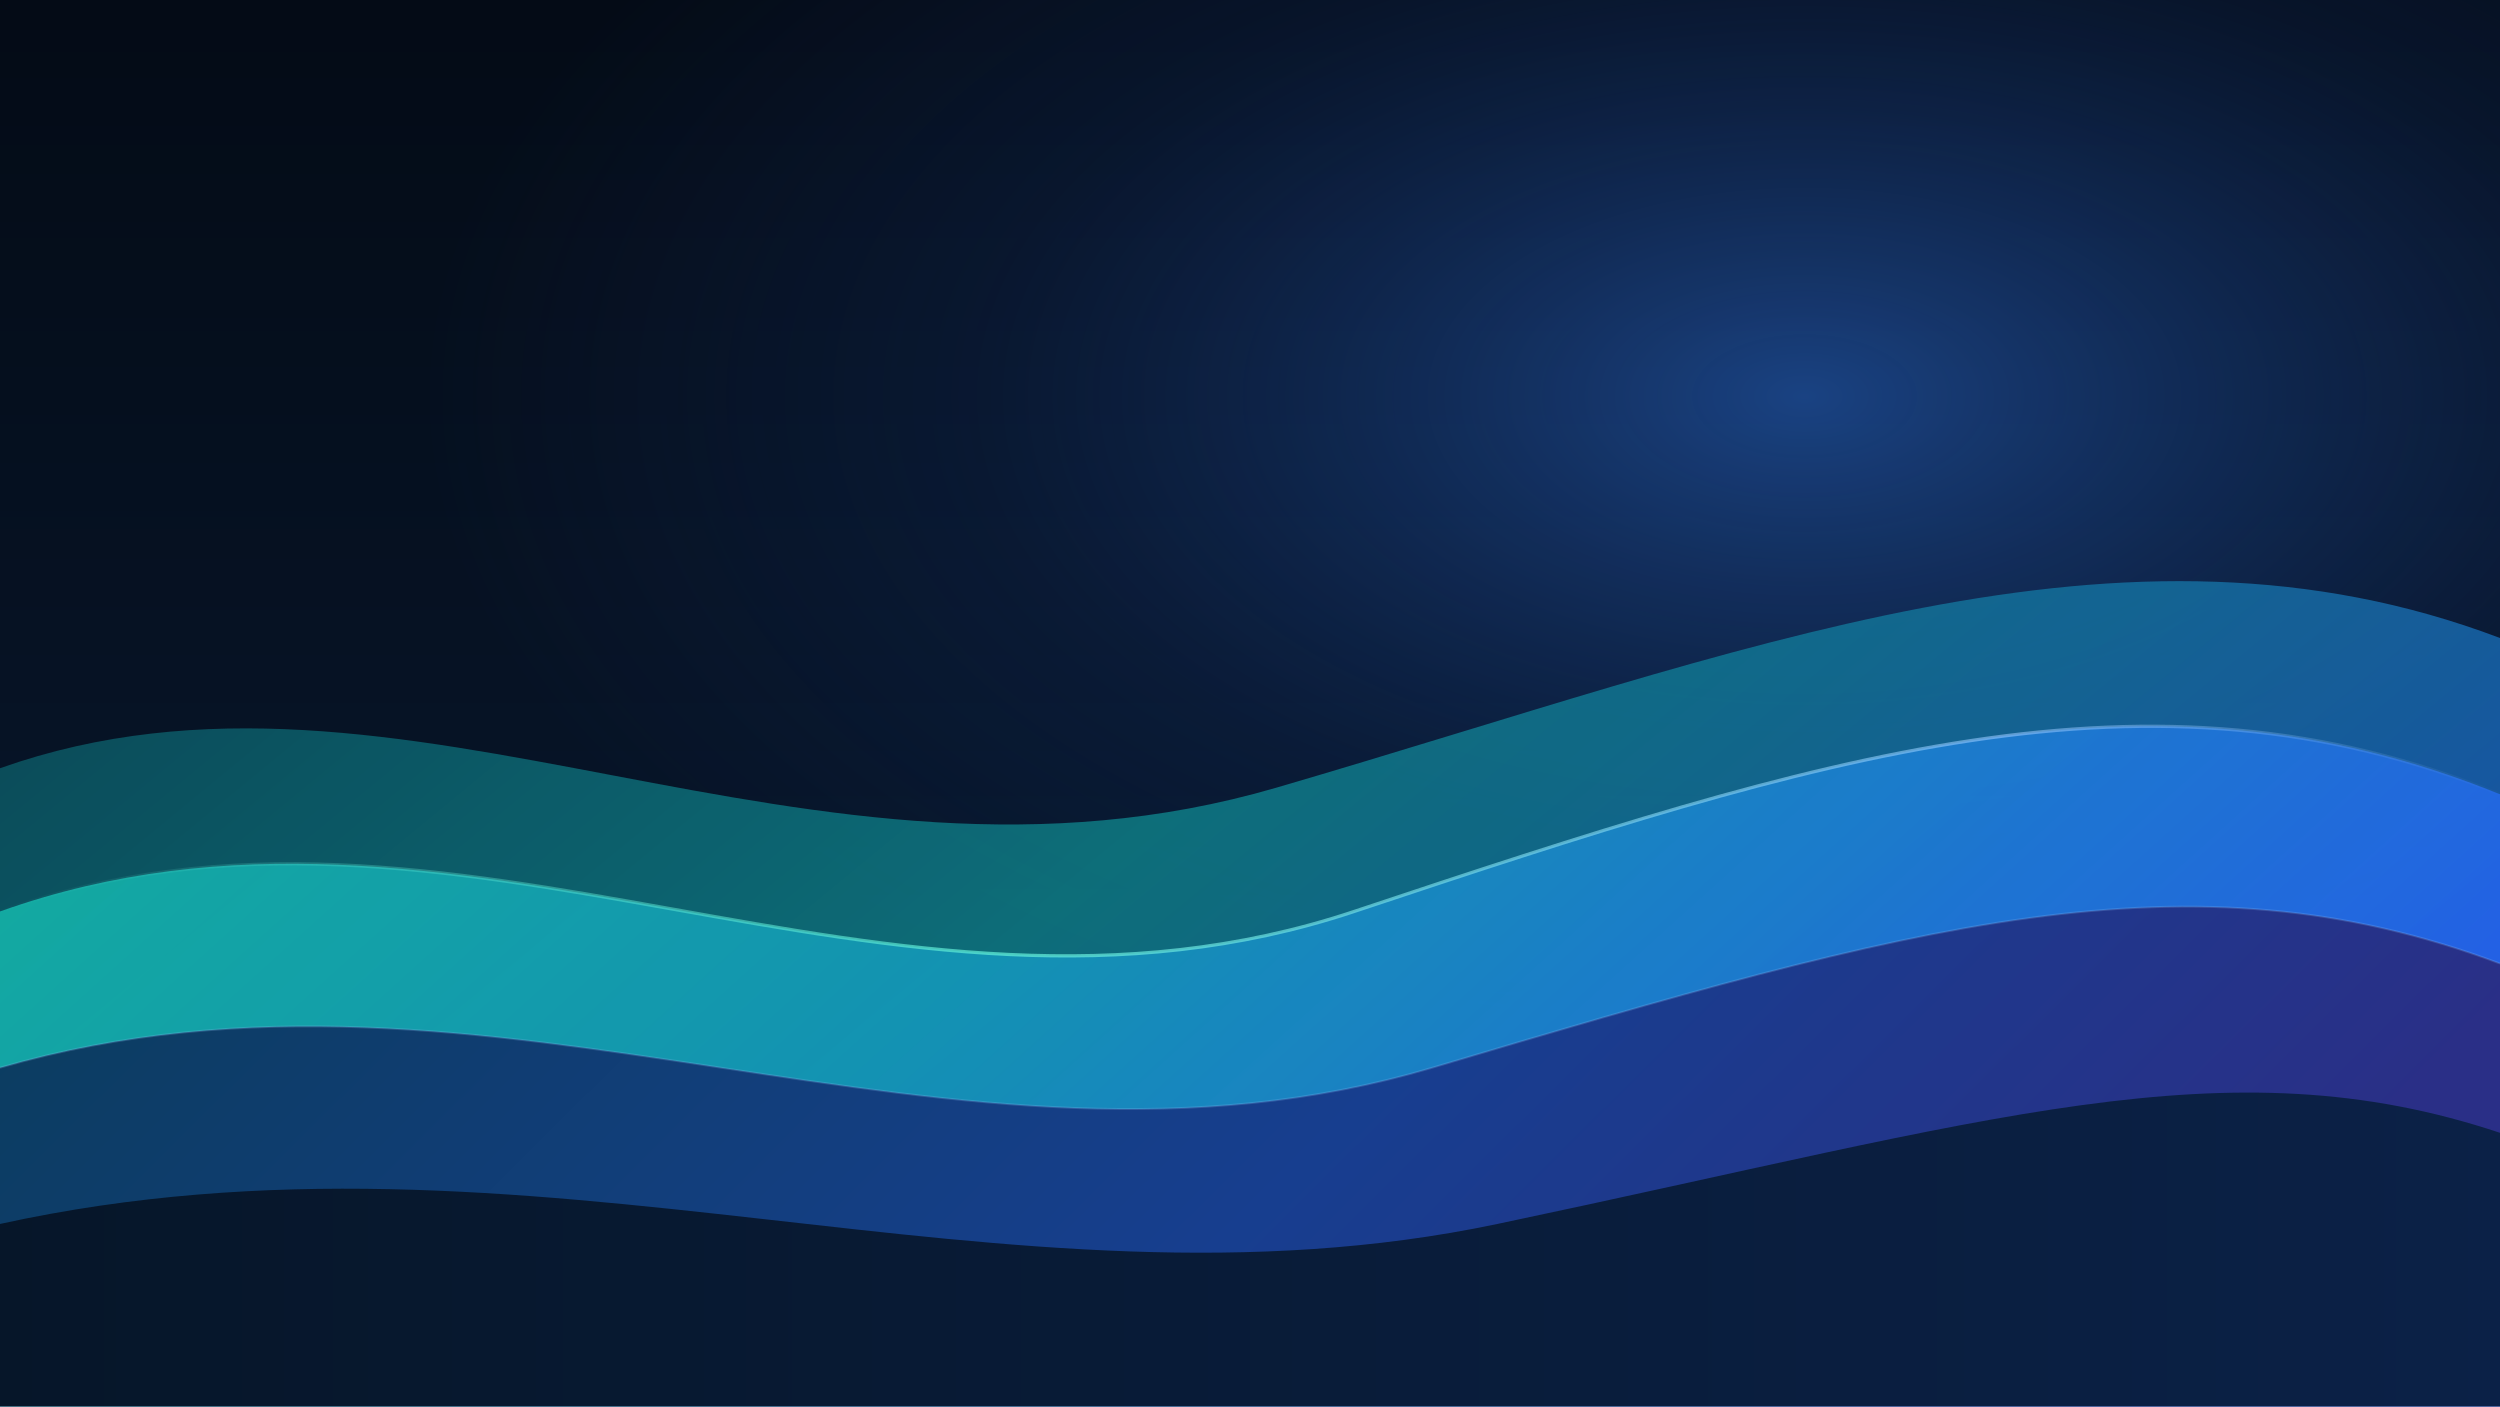
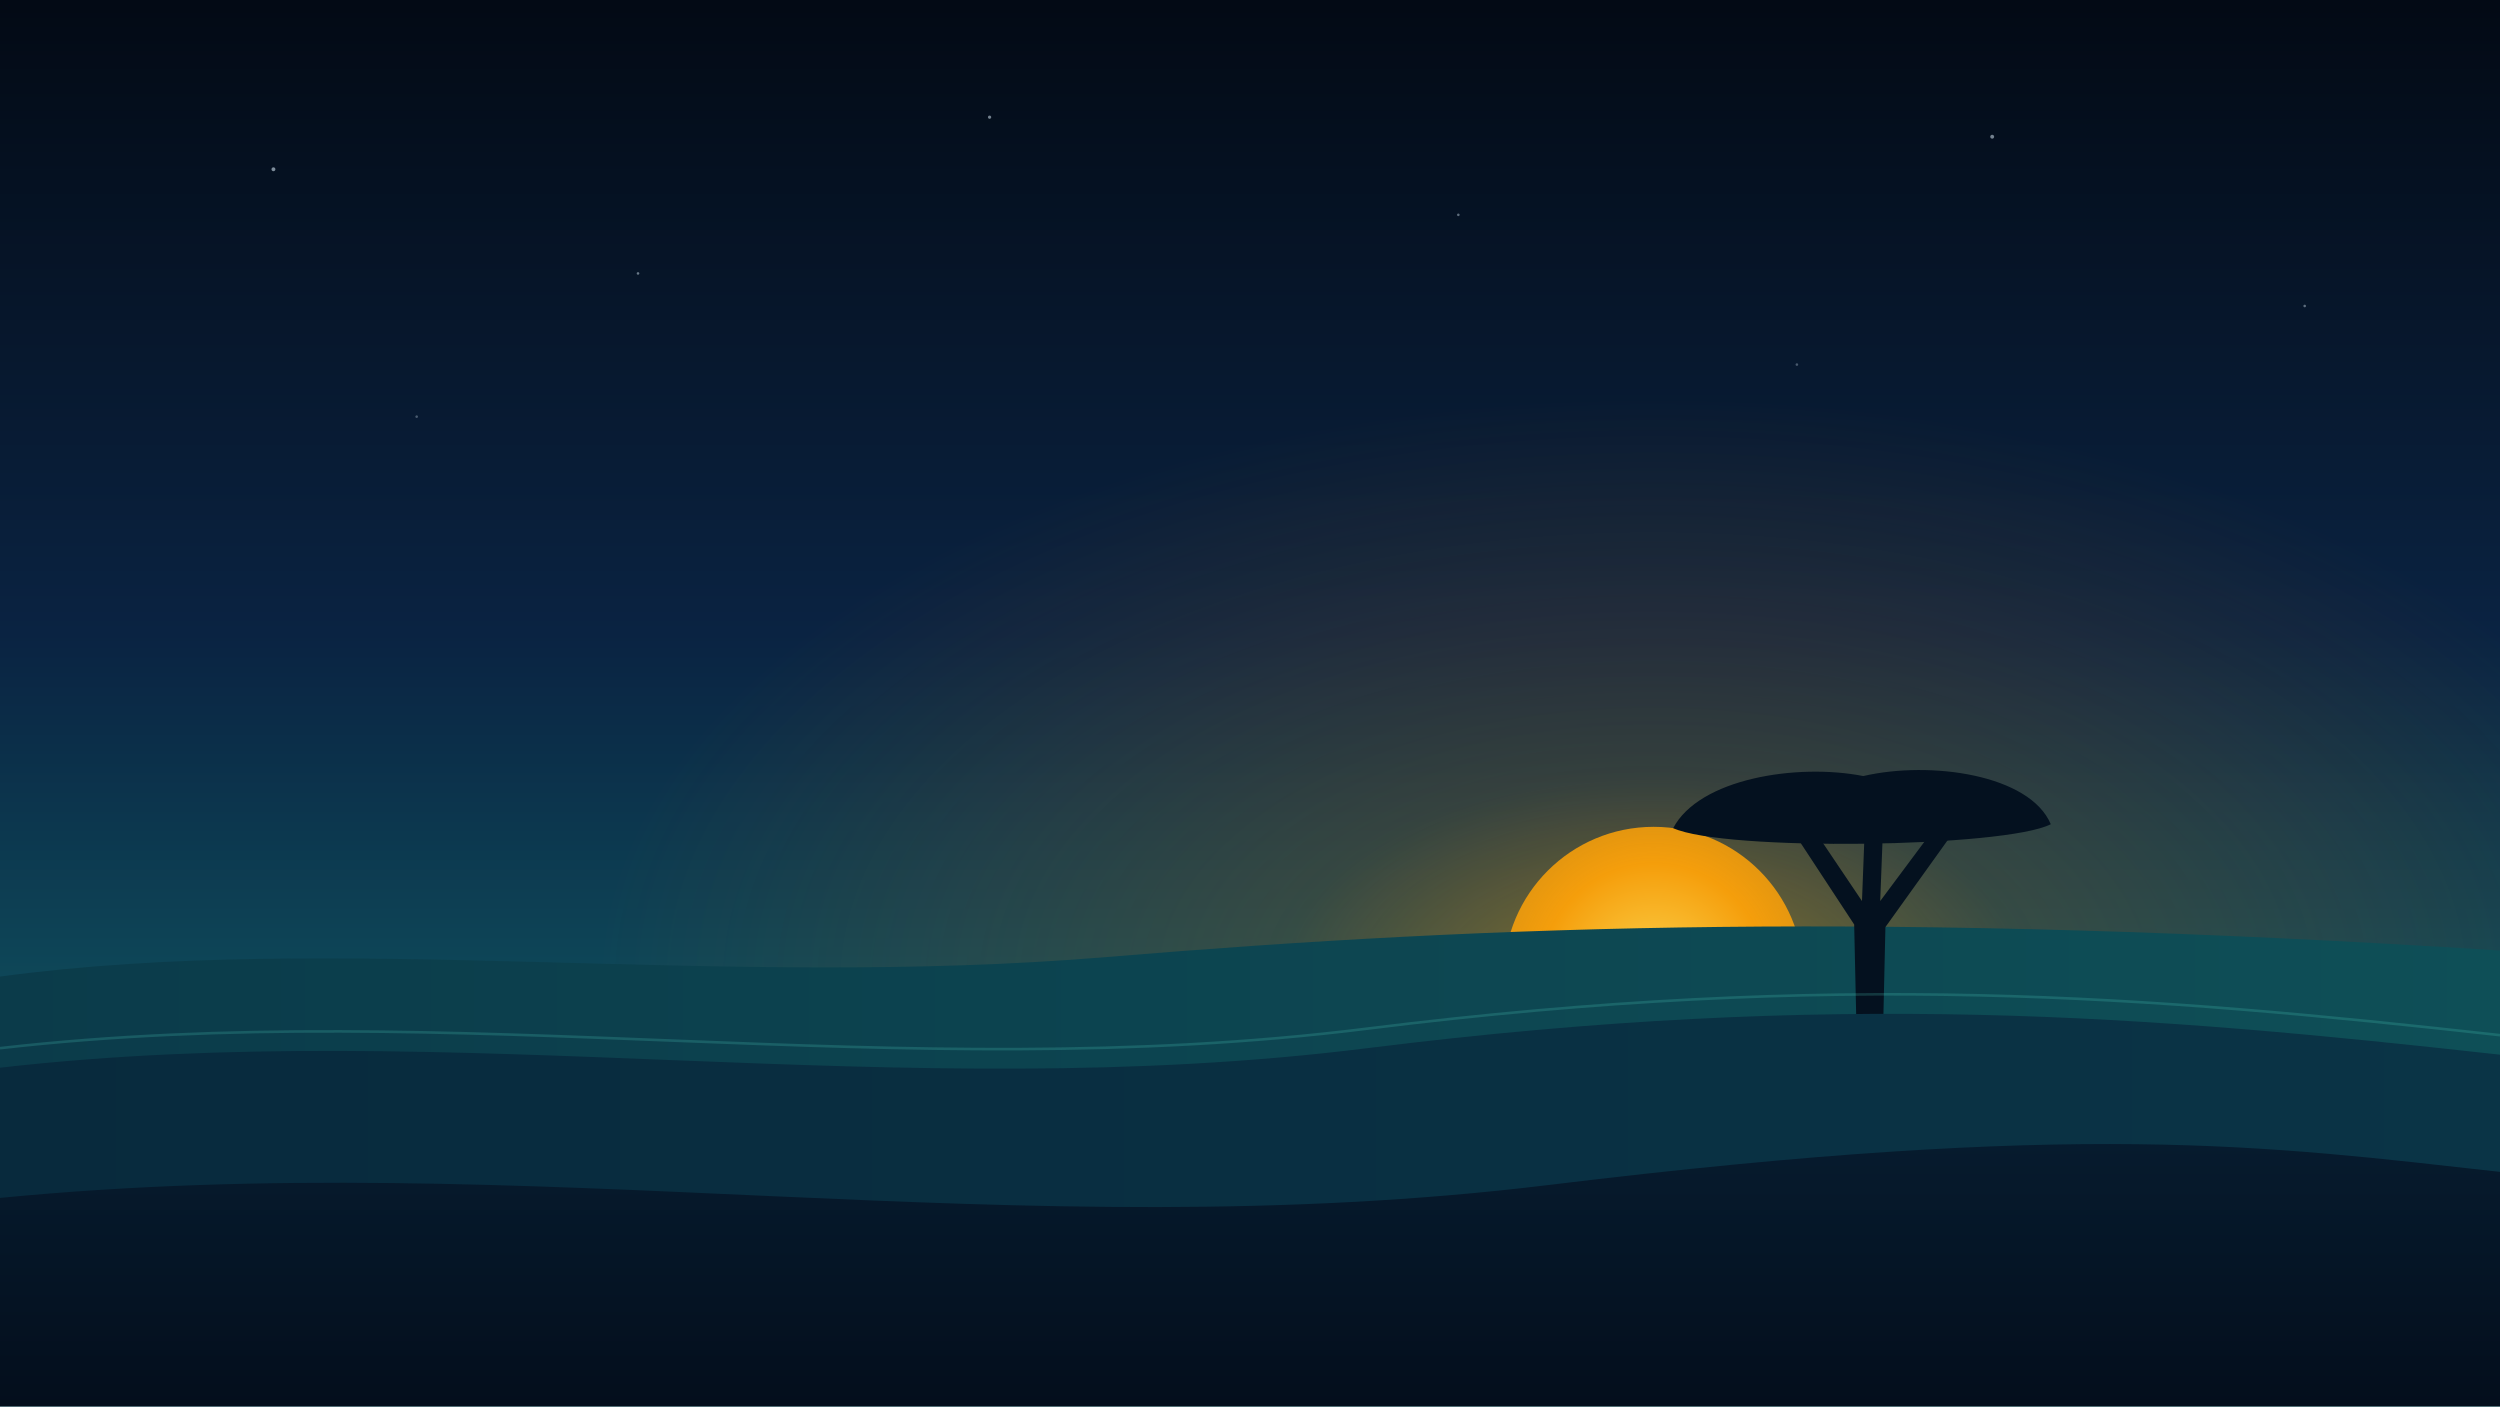
<svg xmlns="http://www.w3.org/2000/svg" viewBox="0 0 3840 2160" width="3840" height="2160">
  <defs>
-     <linearGradient id="bg" x1="0" y1="0" x2="0" y2="1">
-       <stop offset="0" stop-color="#040B16" />
-       <stop offset="1" stop-color="#081A33" />
+     <linearGradient id="sky" x1="0" y1="0" x2="0" y2="1">
+       <stop offset="0" stop-color="#030A15" />
+       <stop offset="0.45" stop-color="#0A2342" />
+       <stop offset="0.72" stop-color="#0E4A5A" />
+       <stop offset="0.82" stop-color="#16736F" />
    </linearGradient>
-     <radialGradient id="halo" cx="0.72" cy="0.28" r="0.55">
-       <stop offset="0" stop-color="#2B6CD4" stop-opacity="0.55" />
-       <stop offset="0.6" stop-color="#1A3F86" stop-opacity="0.18" />
-       <stop offset="1" stop-color="#1A3F86" stop-opacity="0" />
+     <radialGradient id="glow" cx="0.66" cy="0.70" r="0.42">
+       <stop offset="0" stop-color="#F59E0B" stop-opacity="0.55" />
+       <stop offset="0.35" stop-color="#D97706" stop-opacity="0.20" />
+       <stop offset="1" stop-color="#D97706" stop-opacity="0" />
    </radialGradient>
-     <linearGradient id="b1" x1="0" y1="0" x2="1" y2="0.4">
-       <stop offset="0" stop-color="#0B4F5C" />
-       <stop offset="0.5" stop-color="#0E7C86" />
-       <stop offset="1" stop-color="#1B5FB8" />
+     <radialGradient id="sun" cx="0.5" cy="0.5" r="0.5">
+       <stop offset="0" stop-color="#FCD34D" />
+       <stop offset="0.75" stop-color="#F59E0B" />
+       <stop offset="1" stop-color="#F59E0B" stop-opacity="0.9" />
+     </radialGradient>
+     <linearGradient id="h1" x1="0" y1="0" x2="1" y2="0">
+       <stop offset="0" stop-color="#0B3B4A" />
+       <stop offset="1" stop-color="#0E4F57" />
    </linearGradient>
-     <linearGradient id="b2" x1="0" y1="0" x2="1" y2="0.3">
-       <stop offset="0" stop-color="#14B8A6" />
-       <stop offset="0.45" stop-color="#1497B8" />
-       <stop offset="1" stop-color="#2563EB" />
+     <linearGradient id="h2" x1="0" y1="0" x2="1" y2="0">
+       <stop offset="0" stop-color="#082A3D" />
+       <stop offset="1" stop-color="#0A3446" />
    </linearGradient>
-     <linearGradient id="b3" x1="0" y1="0" x2="1" y2="0.2">
-       <stop offset="0" stop-color="#0A3D5C" />
-       <stop offset="0.6" stop-color="#173E8F" />
-       <stop offset="1" stop-color="#2A2F87" />
-     </linearGradient>
-     <linearGradient id="b4" x1="0" y1="0" x2="1" y2="0">
-       <stop offset="0" stop-color="#061629" />
-       <stop offset="1" stop-color="#0B2147" />
-     </linearGradient>
-     <linearGradient id="edge" x1="0" y1="0" x2="1" y2="0">
-       <stop offset="0" stop-color="#5EEAD4" stop-opacity="0" />
-       <stop offset="0.4" stop-color="#5EEAD4" stop-opacity="0.75" />
-       <stop offset="0.8" stop-color="#93C5FD" stop-opacity="0.6" />
-       <stop offset="1" stop-color="#93C5FD" stop-opacity="0" />
+     <linearGradient id="h3" x1="0" y1="0" x2="0" y2="1">
+       <stop offset="0" stop-color="#061B2E" />
+       <stop offset="1" stop-color="#040E1C" />
    </linearGradient>
  </defs>
-   <rect width="3840" height="2160" fill="url(#bg)" />
-   <rect width="3840" height="2160" fill="url(#halo)" />
-   <path d="M0 1180 C 620 960, 1240 1420, 1960 1210 S 3260 760, 3840 980 L 3840 2160 L 0 2160 Z" fill="url(#b1)" opacity="0.85" />
-   <path d="M0 1400 C 700 1150, 1360 1640, 2080 1400 S 3300 1000, 3840 1220 L 3840 2160 L 0 2160 Z" fill="url(#b2)" opacity="0.9" />
-   <path d="M0 1400 C 700 1150, 1360 1640, 2080 1400 S 3300 1000, 3840 1220" fill="none" stroke="url(#edge)" stroke-width="5" />
-   <path d="M0 1640 C 760 1420, 1460 1860, 2200 1640 S 3360 1300, 3840 1480 L 3840 2160 L 0 2160 Z" fill="url(#b3)" />
-   <path d="M0 1880 C 820 1700, 1540 2040, 2300 1880 S 3420 1600, 3840 1740 L 3840 2160 L 0 2160 Z" fill="url(#b4)" />
-   <path d="M0 1640 C 760 1420, 1460 1860, 2200 1640 S 3360 1300, 3840 1480" fill="none" stroke="#93C5FD" stroke-opacity="0.22" stroke-width="3" />
+   <rect width="3840" height="2160" fill="url(#sky)" />
+   <rect width="3840" height="2160" fill="url(#glow)" />
+   <g fill="#E2F3FF">
+     <circle cx="420" cy="260" r="3" opacity="0.55" />
+     <circle cx="980" cy="420" r="2" opacity="0.45" />
+     <circle cx="1520" cy="180" r="2.5" opacity="0.5" />
+     <circle cx="2240" cy="330" r="2" opacity="0.4" />
+     <circle cx="3060" cy="210" r="3" opacity="0.5" />
+     <circle cx="3540" cy="470" r="2" opacity="0.4" />
+     <circle cx="640" cy="640" r="2" opacity="0.3" />
+     <circle cx="2760" cy="560" r="2" opacity="0.3" />
+   </g>
+   <circle cx="2540" cy="1500" r="230" fill="url(#sun)" />
+   <path d="M0 1500 C 520 1430, 1100 1520, 1700 1470 S 2900 1400, 3840 1460 L 3840 2160 L 0 2160 Z" fill="url(#h1)" />
+   <g fill="#04111F">
+     <path d="M2570 1272 C 2610 1196, 2760 1172, 2862 1192 C 2966 1168, 3118 1190, 3150 1266 C 3080 1302, 2648 1308, 2570 1272 Z" />
+     <path d="M2852 1600 L 2848 1420 L 2760 1286 L 2790 1280 L 2860 1384 L 2864 1280 L 2892 1280 L 2888 1384 L 2964 1282 L 2992 1290 L 2896 1424 L 2892 1600 Z" />
+   </g>
+   <path d="M0 1640 C 700 1560, 1380 1700, 2100 1610 S 3300 1560, 3840 1620 L 3840 2160 L 0 2160 Z" fill="url(#h2)" />
+   <path d="M0 1610 C 700 1530, 1380 1670, 2100 1580 S 3300 1530, 3840 1590" fill="none" stroke="#5EEAD4" stroke-opacity="0.18" stroke-width="4" />
+   <path d="M0 1840 C 820 1760, 1560 1920, 2380 1820 S 3480 1760, 3840 1800 L 3840 2160 L 0 2160 Z" fill="url(#h3)" />
</svg>
